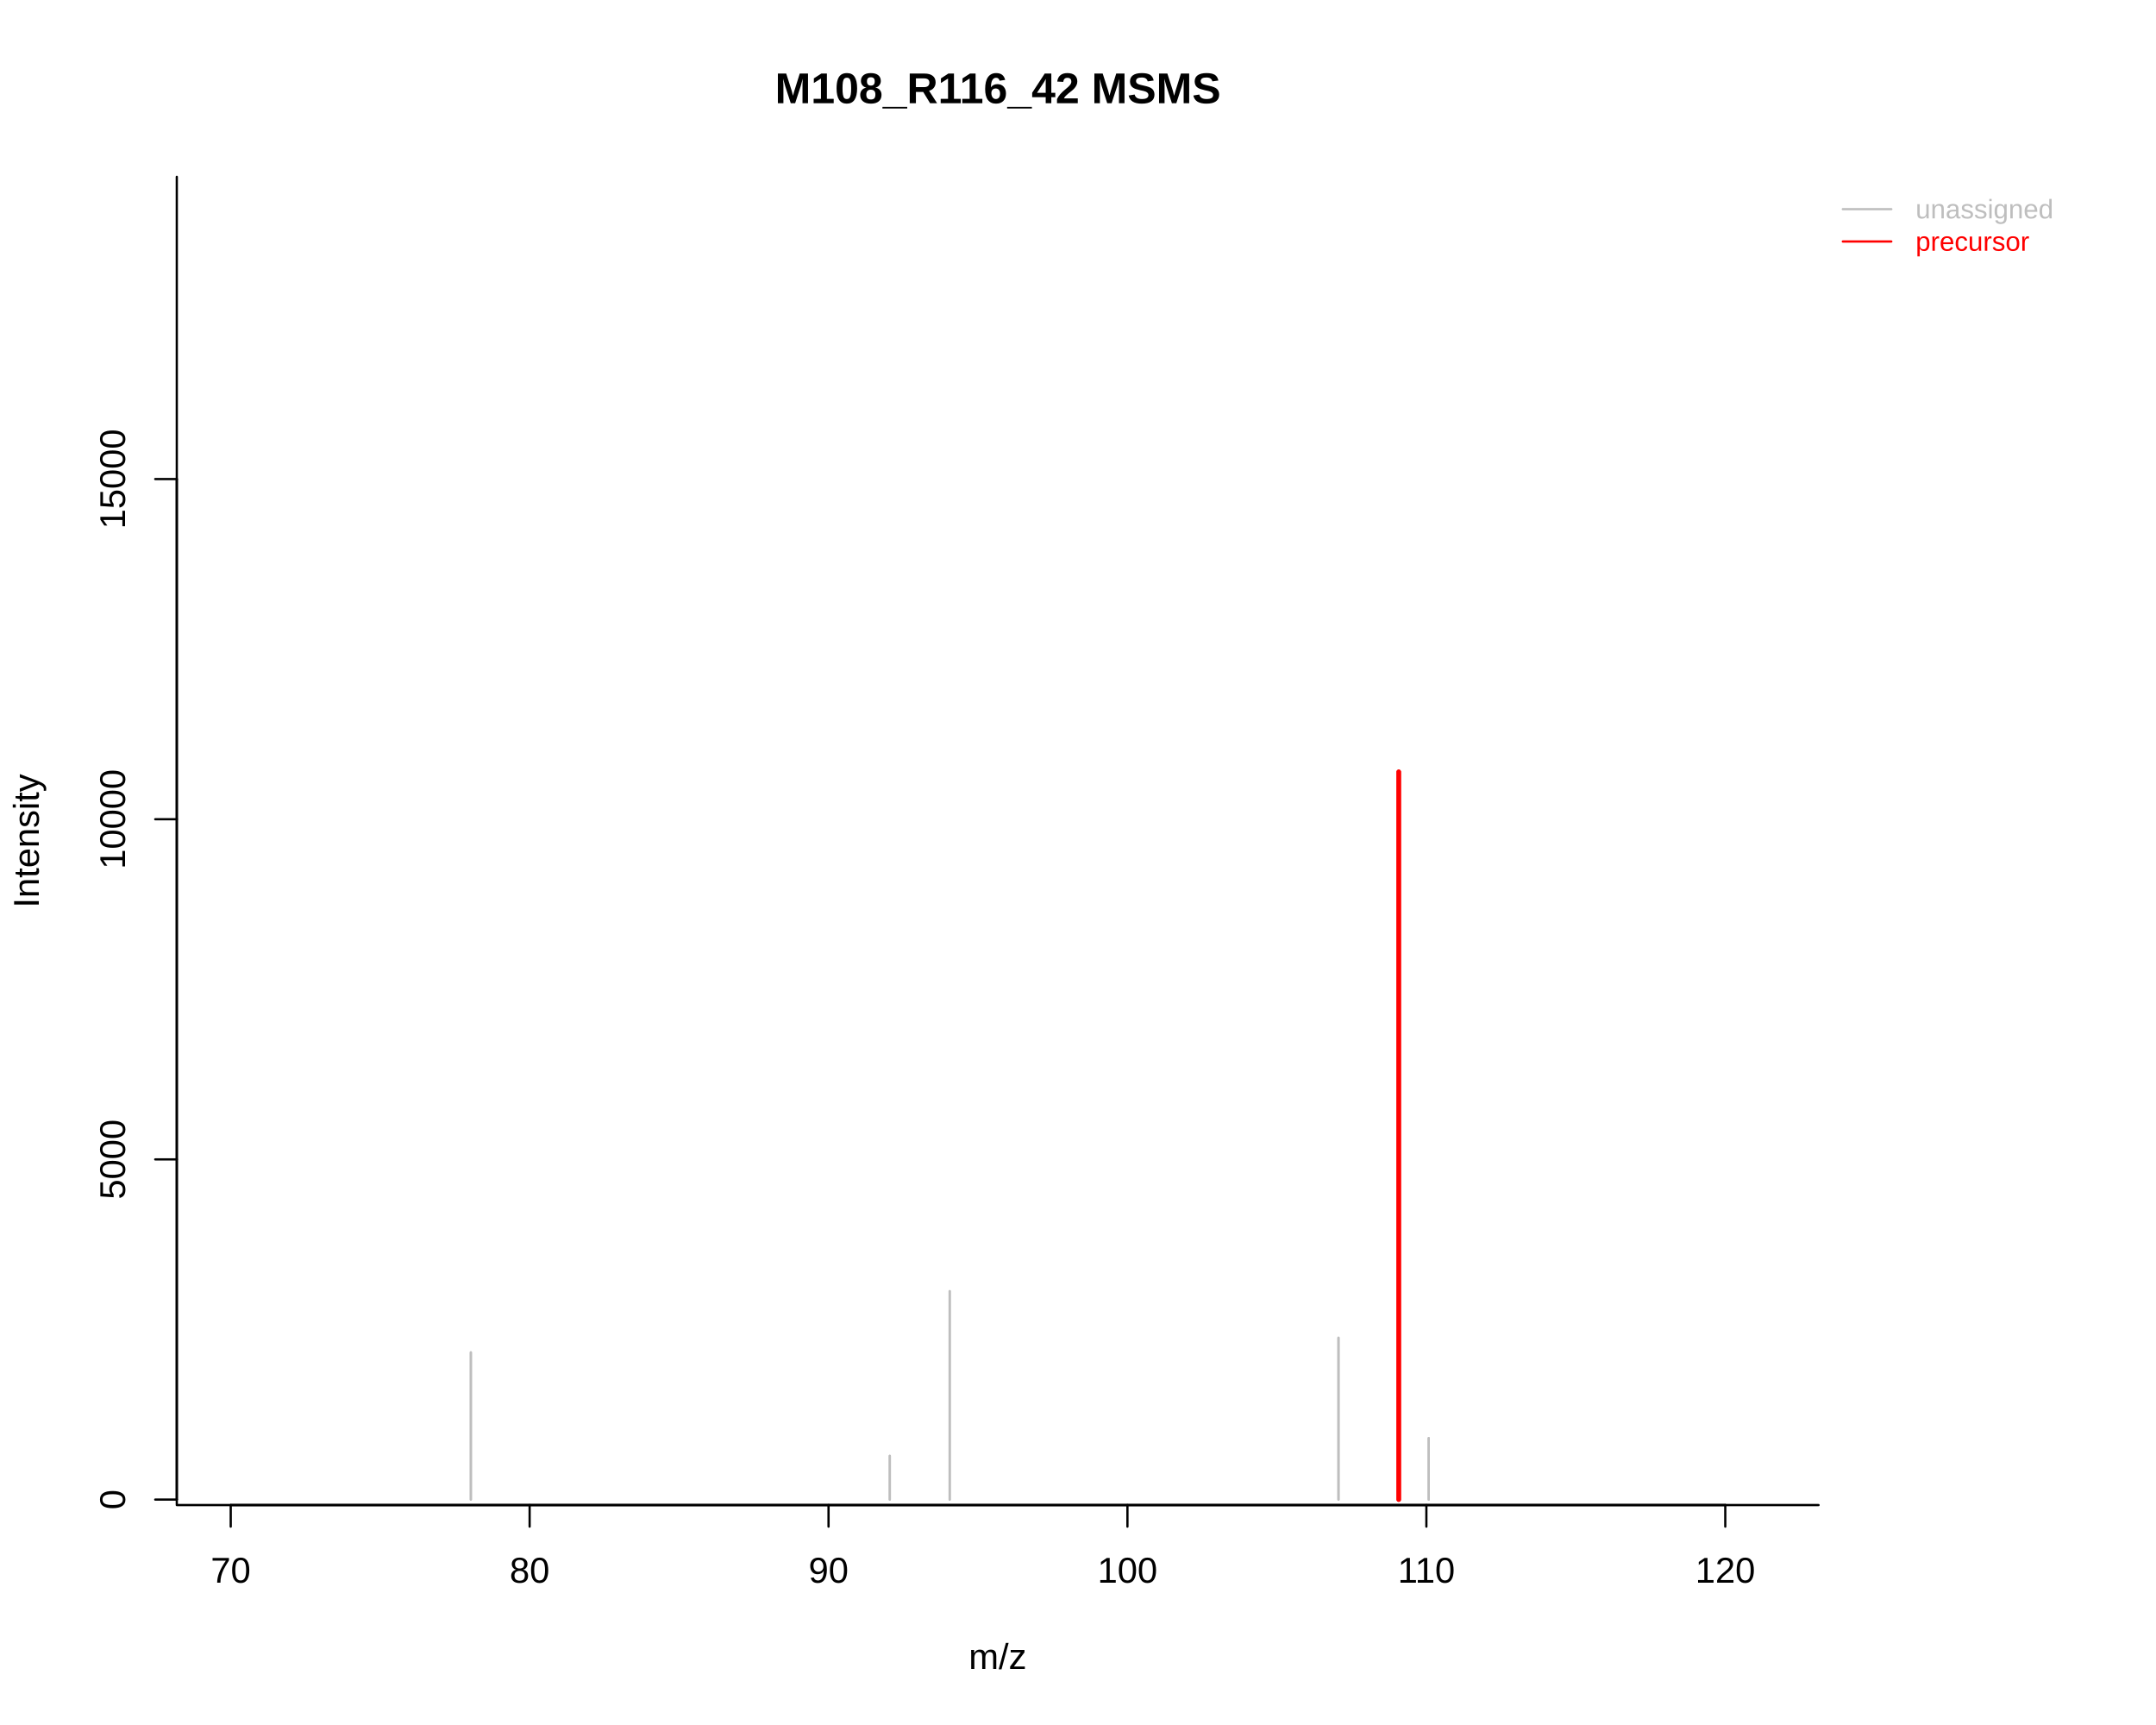
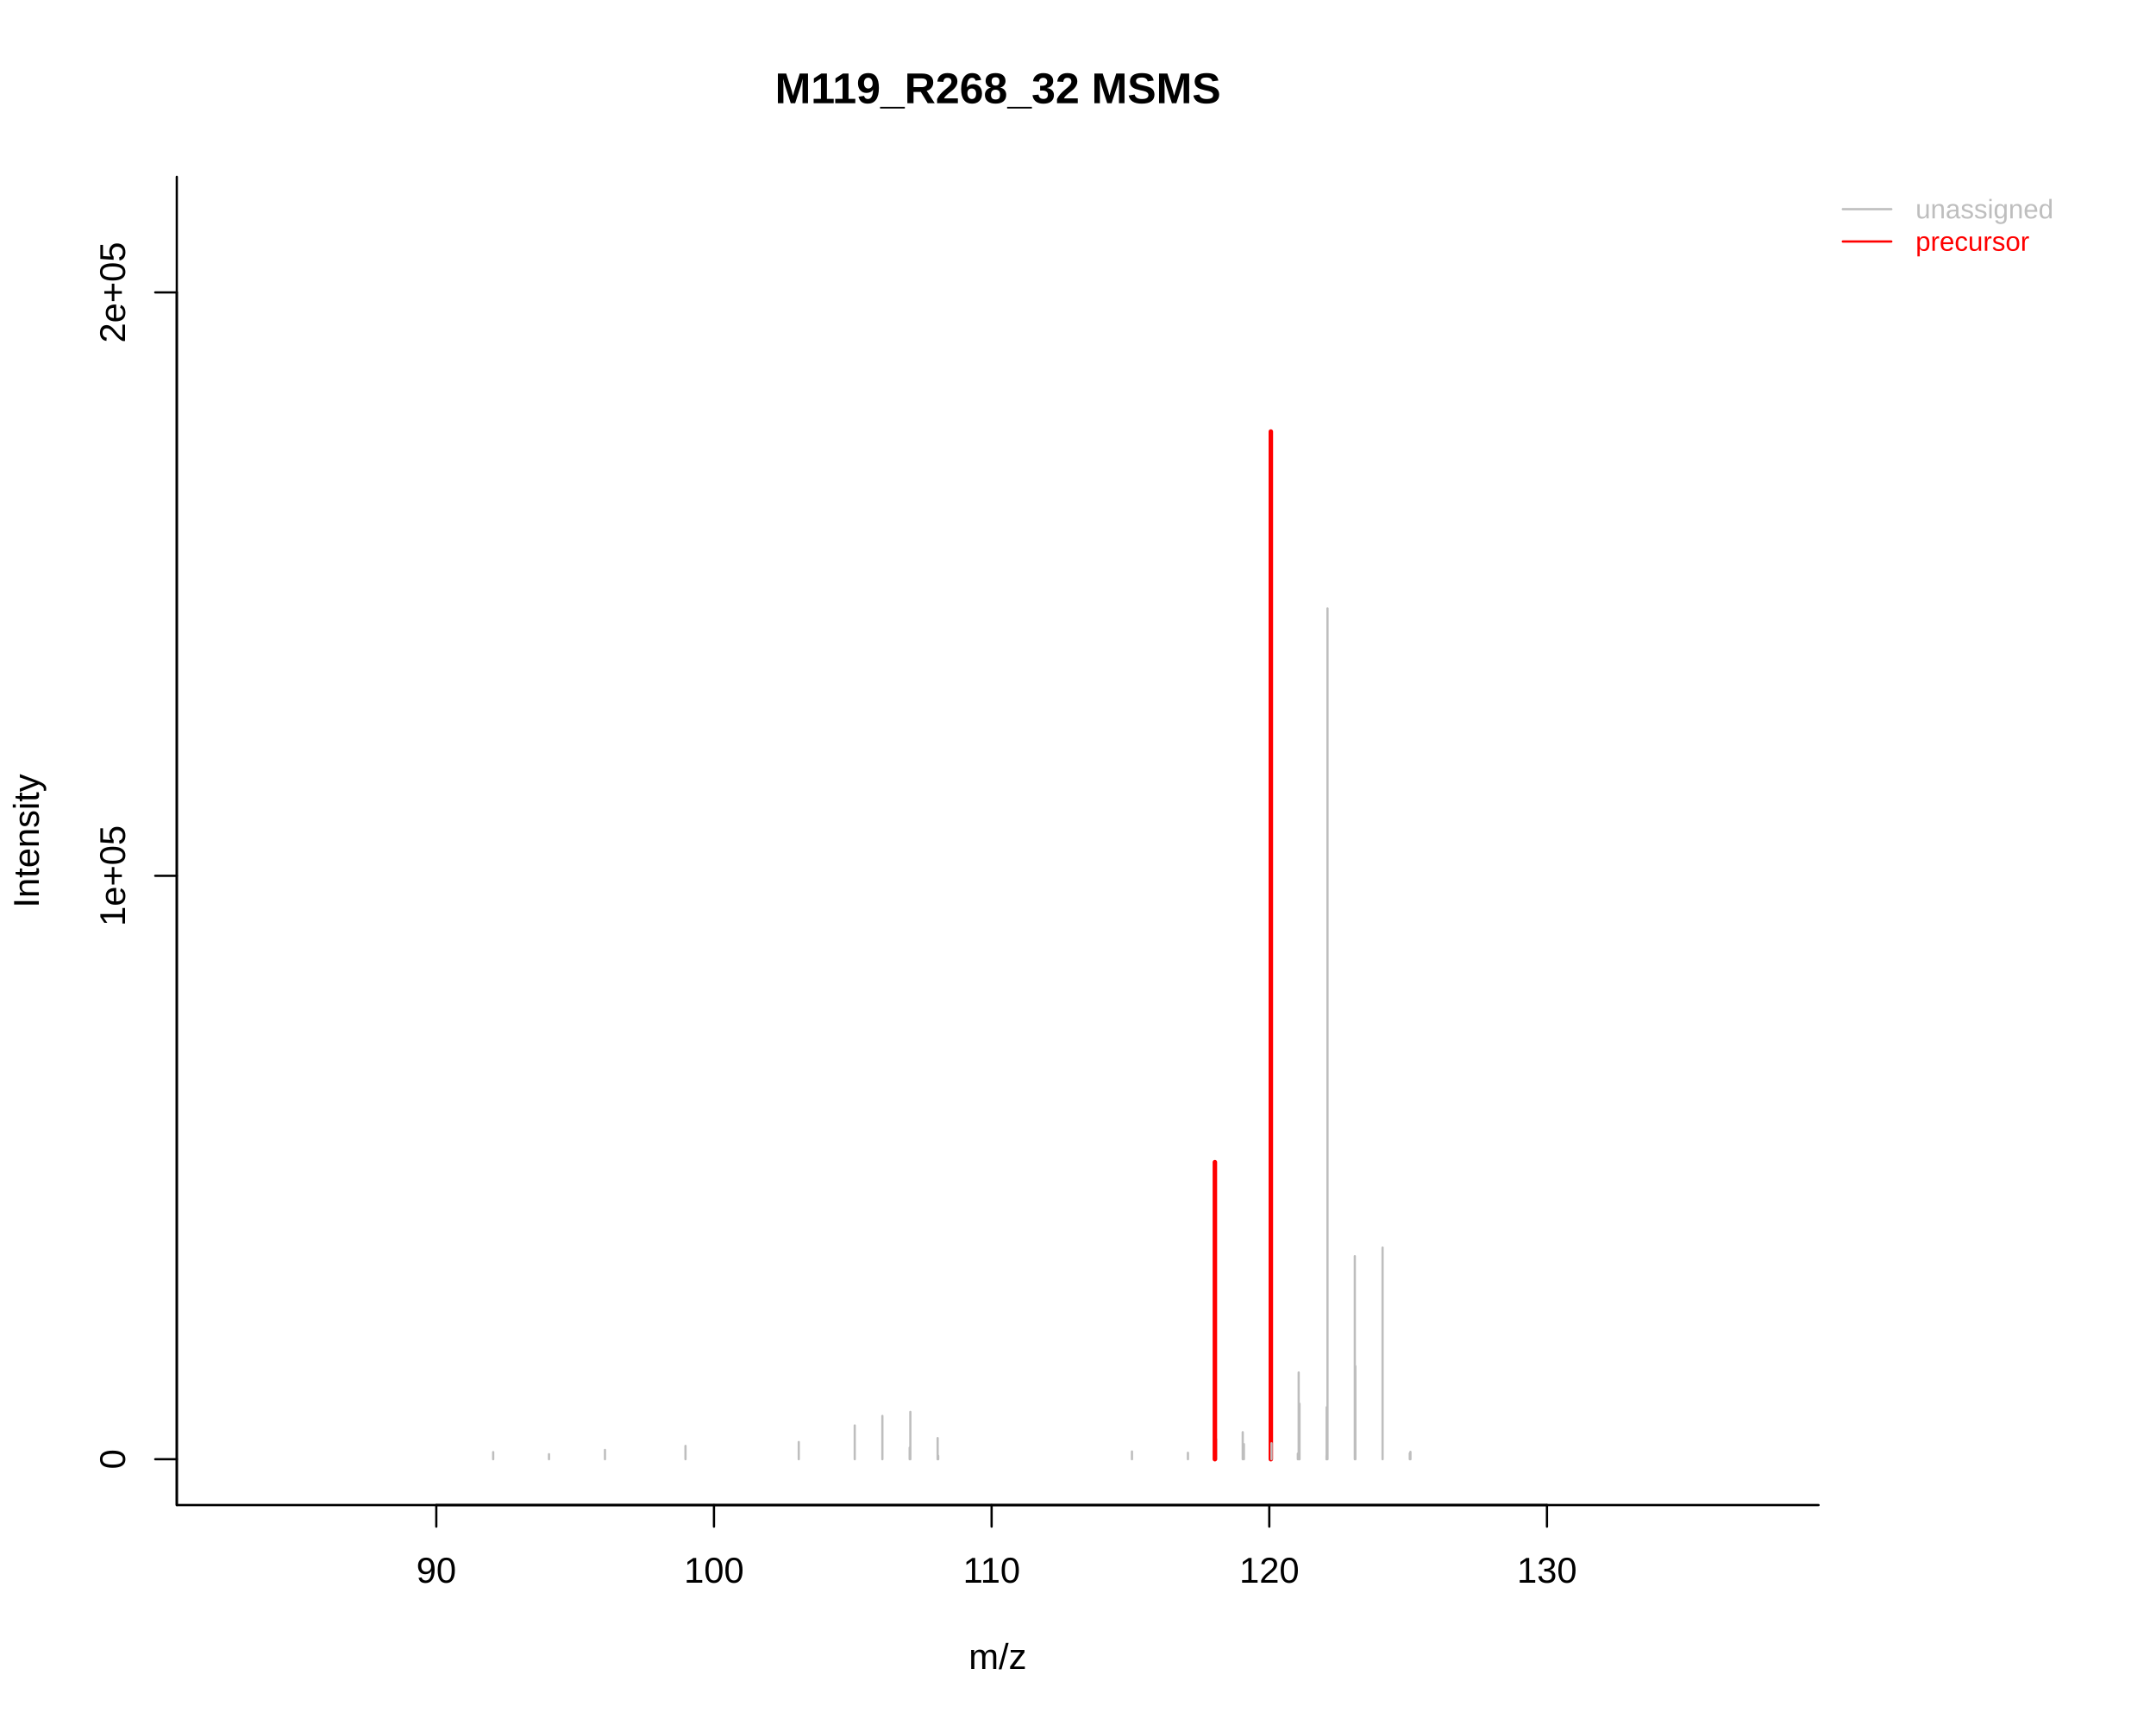
<svg xmlns="http://www.w3.org/2000/svg" viewBox="0 0 720.00 576.00">
  <defs>
    <style type="text/css">
    line, polyline, polygon, path, rect, circle {
      fill: none;
      stroke: #000000;
      stroke-linecap: round;
      stroke-linejoin: round;
      stroke-miterlimit: 10.00;
    }
  </style>
  </defs>
  <rect width="100%" height="100%" style="stroke: none; fill: #FFFFFF;" />
-   <line x1="77.05" y1="502.56" x2="576.16" y2="502.56" style="stroke-width: 0.75;" />
-   <line x1="77.05" y1="502.56" x2="77.05" y2="509.76" style="stroke-width: 0.75;" />
-   <line x1="176.87" y1="502.56" x2="176.87" y2="509.76" style="stroke-width: 0.75;" />
-   <line x1="276.69" y1="502.56" x2="276.69" y2="509.76" style="stroke-width: 0.75;" />
-   <line x1="376.51" y1="502.56" x2="376.51" y2="509.76" style="stroke-width: 0.75;" />
-   <line x1="476.34" y1="502.56" x2="476.34" y2="509.76" style="stroke-width: 0.75;" />
-   <line x1="576.16" y1="502.56" x2="576.16" y2="509.76" style="stroke-width: 0.75;" />
-   <text x="70.38" y="528.48" style="font-size: 12.00px; font-family: Liberation Sans;" textLength="13.34px" lengthAdjust="spacingAndGlyphs">70</text>
-   <text x="170.20" y="528.48" style="font-size: 12.00px; font-family: Liberation Sans;" textLength="13.34px" lengthAdjust="spacingAndGlyphs">80</text>
-   <text x="270.02" y="528.48" style="font-size: 12.00px; font-family: Liberation Sans;" textLength="13.34px" lengthAdjust="spacingAndGlyphs">90</text>
-   <text x="366.51" y="528.48" style="font-size: 12.00px; font-family: Liberation Sans;" textLength="20.02px" lengthAdjust="spacingAndGlyphs">100</text>
-   <text x="466.77" y="528.48" style="font-size: 12.00px; font-family: Liberation Sans;" textLength="19.12px" lengthAdjust="spacingAndGlyphs">110</text>
-   <text x="566.15" y="528.48" style="font-size: 12.00px; font-family: Liberation Sans;" textLength="20.02px" lengthAdjust="spacingAndGlyphs">120</text>
-   <line x1="59.04" y1="500.73" x2="59.04" y2="159.96" style="stroke-width: 0.75;" />
-   <line x1="59.04" y1="500.73" x2="51.84" y2="500.73" style="stroke-width: 0.75;" />
-   <line x1="59.04" y1="387.14" x2="51.84" y2="387.14" style="stroke-width: 0.75;" />
-   <line x1="59.04" y1="273.55" x2="51.84" y2="273.55" style="stroke-width: 0.75;" />
-   <line x1="59.04" y1="159.96" x2="51.84" y2="159.96" style="stroke-width: 0.75;" />
-   <text transform="translate(41.76,504.07) rotate(-90)" style="font-size: 12.00px; font-family: Liberation Sans;" textLength="6.67px" lengthAdjust="spacingAndGlyphs">0</text>
-   <text transform="translate(41.76,400.49) rotate(-90)" style="font-size: 12.00px; font-family: Liberation Sans;" textLength="26.69px" lengthAdjust="spacingAndGlyphs">5000</text>
-   <text transform="translate(41.76,290.23) rotate(-90)" style="font-size: 12.00px; font-family: Liberation Sans;" textLength="33.36px" lengthAdjust="spacingAndGlyphs">10000</text>
-   <text transform="translate(41.76,176.64) rotate(-90)" style="font-size: 12.00px; font-family: Liberation Sans;" textLength="33.36px" lengthAdjust="spacingAndGlyphs">15000</text>
+   <line x1="145.70" y1="502.56" x2="516.61" y2="502.56" style="stroke-width: 0.75;" />
+   <line x1="145.70" y1="502.56" x2="145.70" y2="509.76" style="stroke-width: 0.75;" />
+   <line x1="238.43" y1="502.56" x2="238.43" y2="509.76" style="stroke-width: 0.75;" />
+   <line x1="331.15" y1="502.56" x2="331.15" y2="509.76" style="stroke-width: 0.75;" />
+   <line x1="423.88" y1="502.56" x2="423.88" y2="509.76" style="stroke-width: 0.75;" />
+   <line x1="516.61" y1="502.56" x2="516.61" y2="509.76" style="stroke-width: 0.75;" />
+   <text x="139.03" y="528.48" style="font-size: 12.00px; font-family: Liberation Sans;" textLength="13.34px" lengthAdjust="spacingAndGlyphs">90</text>
+   <text x="228.42" y="528.48" style="font-size: 12.00px; font-family: Liberation Sans;" textLength="20.02px" lengthAdjust="spacingAndGlyphs">100</text>
+   <text x="321.59" y="528.48" style="font-size: 12.00px; font-family: Liberation Sans;" textLength="19.12px" lengthAdjust="spacingAndGlyphs">110</text>
+   <text x="413.88" y="528.48" style="font-size: 12.00px; font-family: Liberation Sans;" textLength="20.02px" lengthAdjust="spacingAndGlyphs">120</text>
+   <text x="506.60" y="528.48" style="font-size: 12.00px; font-family: Liberation Sans;" textLength="20.02px" lengthAdjust="spacingAndGlyphs">130</text>
  <polyline points="59.04,59.04 59.04,502.56 607.31,502.56 " style="stroke-width: 0.75;" />
  <defs>
    <clipPath id="cpMC4wMHw2MzcuNTV8NTc2LjAwfDAuMDA=">
      <rect x="0.00" y="0.00" width="637.55" height="576.00" />
    </clipPath>
  </defs>
  <g clip-path="url(#cpMC4wMHw2MzcuNTV8NTc2LjAwfDAuMDA=)">
-     <text x="258.81" y="34.47" style="font-size: 14.40px; font-weight: bold; font-family: Liberation Sans;" textLength="148.73px" lengthAdjust="spacingAndGlyphs">M108_R116_42 MSMS</text>
+     <text x="258.81" y="34.47" style="font-size: 14.40px; font-weight: bold; font-family: Liberation Sans;" textLength="148.73px" lengthAdjust="spacingAndGlyphs">M119_R268_32 MSMS</text>
  </g>
  <g clip-path="url(#cpMC4wMHw2MzcuNTV8NTc2LjAwfDAuMDA=)">
    <text x="323.51" y="557.28" style="font-size: 12.00px; font-family: Liberation Sans;" textLength="19.33px" lengthAdjust="spacingAndGlyphs">m/z</text>
  </g>
  <g clip-path="url(#cpMC4wMHw2MzcuNTV8NTc2LjAwfDAuMDA=)">
    <text transform="translate(12.96,303.14) rotate(-90)" style="font-size: 12.00px; font-family: Liberation Sans;" textLength="44.67px" lengthAdjust="spacingAndGlyphs">Intensity</text>
  </g>
  <defs>
    <clipPath id="cpNTkuMDR8NjA3LjMxfDUwMi41Nnw1OS4wNA==">
      <rect x="59.04" y="59.04" width="548.27" height="443.52" />
    </clipPath>
  </defs>
-   <line x1="157.24" y1="500.73" x2="157.24" y2="451.57" style="stroke-width: 0.75; stroke: #BEBEBE;" clip-path="url(#cpNTkuMDR8NjA3LjMxfDUwMi41Nnw1OS4wNA==)" />
-   <line x1="297.15" y1="500.73" x2="297.15" y2="486.13" style="stroke-width: 0.75; stroke: #BEBEBE;" clip-path="url(#cpNTkuMDR8NjA3LjMxfDUwMi41Nnw1OS4wNA==)" />
-   <line x1="317.15" y1="500.73" x2="317.15" y2="431.14" style="stroke-width: 0.75; stroke: #BEBEBE;" clip-path="url(#cpNTkuMDR8NjA3LjMxfDUwMi41Nnw1OS4wNA==)" />
-   <line x1="446.99" y1="500.73" x2="446.99" y2="446.69" style="stroke-width: 0.75; stroke: #BEBEBE;" clip-path="url(#cpNTkuMDR8NjA3LjMxfDUwMi41Nnw1OS4wNA==)" />
-   <line x1="467.11" y1="500.73" x2="467.11" y2="257.72" style="stroke-width: 1.50; stroke: #FF0000;" clip-path="url(#cpNTkuMDR8NjA3LjMxfDUwMi41Nnw1OS4wNA==)" />
-   <line x1="477.12" y1="500.73" x2="477.12" y2="480.20" style="stroke-width: 0.75; stroke: #BEBEBE;" clip-path="url(#cpNTkuMDR8NjA3LjMxfDUwMi41Nnw1OS4wNA==)" />
-   <line x1="157.24" y1="500.73" x2="157.24" y2="451.57" style="stroke-width: 0.75; stroke: #BEBEBE;" clip-path="url(#cpNTkuMDR8NjA3LjMxfDUwMi41Nnw1OS4wNA==)" />
-   <line x1="297.15" y1="500.73" x2="297.15" y2="486.13" style="stroke-width: 0.75; stroke: #BEBEBE;" clip-path="url(#cpNTkuMDR8NjA3LjMxfDUwMi41Nnw1OS4wNA==)" />
-   <line x1="317.15" y1="500.73" x2="317.15" y2="431.14" style="stroke-width: 0.75; stroke: #BEBEBE;" clip-path="url(#cpNTkuMDR8NjA3LjMxfDUwMi41Nnw1OS4wNA==)" />
-   <line x1="446.99" y1="500.73" x2="446.99" y2="446.69" style="stroke-width: 0.75; stroke: #BEBEBE;" clip-path="url(#cpNTkuMDR8NjA3LjMxfDUwMi41Nnw1OS4wNA==)" />
-   <line x1="467.11" y1="500.73" x2="467.11" y2="257.72" style="stroke-width: 1.50; stroke: #FF0000;" clip-path="url(#cpNTkuMDR8NjA3LjMxfDUwMi41Nnw1OS4wNA==)" />
-   <line x1="477.12" y1="500.73" x2="477.12" y2="480.20" style="stroke-width: 0.75; stroke: #BEBEBE;" clip-path="url(#cpNTkuMDR8NjA3LjMxfDUwMi41Nnw1OS4wNA==)" />
+   <line x1="164.70" y1="487.25" x2="164.70" y2="484.88" style="stroke-width: 0.75; stroke: #BEBEBE;" clip-path="url(#cpNTkuMDR8NjA3LjMxfDUwMi41Nnw1OS4wNA==)" />
+   <line x1="202.03" y1="487.25" x2="202.03" y2="484.15" style="stroke-width: 0.75; stroke: #BEBEBE;" clip-path="url(#cpNTkuMDR8NjA3LjMxfDUwMi41Nnw1OS4wNA==)" />
+   <line x1="228.92" y1="487.25" x2="228.92" y2="482.81" style="stroke-width: 0.75; stroke: #BEBEBE;" clip-path="url(#cpNTkuMDR8NjA3LjMxfDUwMi41Nnw1OS4wNA==)" />
+   <line x1="266.75" y1="487.25" x2="266.75" y2="481.51" style="stroke-width: 0.75; stroke: #BEBEBE;" clip-path="url(#cpNTkuMDR8NjA3LjMxfDUwMi41Nnw1OS4wNA==)" />
+   <line x1="285.44" y1="487.25" x2="285.44" y2="475.98" style="stroke-width: 0.75; stroke: #BEBEBE;" clip-path="url(#cpNTkuMDR8NjA3LjMxfDUwMi41Nnw1OS4wNA==)" />
+   <line x1="294.67" y1="487.25" x2="294.67" y2="472.79" style="stroke-width: 0.75; stroke: #BEBEBE;" clip-path="url(#cpNTkuMDR8NjA3LjMxfDUwMi41Nnw1OS4wNA==)" />
+   <line x1="303.79" y1="487.25" x2="303.79" y2="483.38" style="stroke-width: 0.75; stroke: #BEBEBE;" clip-path="url(#cpNTkuMDR8NjA3LjMxfDUwMi41Nnw1OS4wNA==)" />
+   <line x1="304.01" y1="487.25" x2="304.01" y2="471.45" style="stroke-width: 0.75; stroke: #BEBEBE;" clip-path="url(#cpNTkuMDR8NjA3LjMxfDUwMi41Nnw1OS4wNA==)" />
+   <line x1="313.13" y1="487.25" x2="313.13" y2="480.19" style="stroke-width: 0.75; stroke: #BEBEBE;" clip-path="url(#cpNTkuMDR8NjA3LjMxfDUwMi41Nnw1OS4wNA==)" />
+   <line x1="313.31" y1="487.25" x2="313.31" y2="486.13" style="stroke-width: 0.75; stroke: #BEBEBE;" clip-path="url(#cpNTkuMDR8NjA3LjMxfDUwMi41Nnw1OS4wNA==)" />
+   <line x1="378.02" y1="487.25" x2="378.02" y2="484.67" style="stroke-width: 0.75; stroke: #BEBEBE;" clip-path="url(#cpNTkuMDR8NjA3LjMxfDUwMi41Nnw1OS4wNA==)" />
+   <line x1="396.71" y1="487.25" x2="396.71" y2="485.10" style="stroke-width: 0.75; stroke: #BEBEBE;" clip-path="url(#cpNTkuMDR8NjA3LjMxfDUwMi41Nnw1OS4wNA==)" />
+   <line x1="406.14" y1="487.25" x2="406.14" y2="480.60" style="stroke-width: 0.75; stroke: #BEBEBE;" clip-path="url(#cpNTkuMDR8NjA3LjMxfDUwMi41Nnw1OS4wNA==)" />
+   <line x1="415.40" y1="487.25" x2="415.40" y2="482.21" style="stroke-width: 0.75; stroke: #BEBEBE;" clip-path="url(#cpNTkuMDR8NjA3LjMxfDUwMi41Nnw1OS4wNA==)" />
+   <line x1="424.40" y1="487.25" x2="424.40" y2="144.10" style="stroke-width: 1.50; stroke: #FF0000;" clip-path="url(#cpNTkuMDR8NjA3LjMxfDUwMi41Nnw1OS4wNA==)" />
+   <line x1="424.63" y1="487.25" x2="424.63" y2="481.92" style="stroke-width: 0.75; stroke: #BEBEBE;" clip-path="url(#cpNTkuMDR8NjA3LjMxfDUwMi41Nnw1OS4wNA==)" />
+   <line x1="433.70" y1="487.25" x2="433.70" y2="458.29" style="stroke-width: 0.75; stroke: #BEBEBE;" clip-path="url(#cpNTkuMDR8NjA3LjMxfDUwMi41Nnw1OS4wNA==)" />
+   <line x1="433.97" y1="487.25" x2="433.97" y2="468.74" style="stroke-width: 0.75; stroke: #BEBEBE;" clip-path="url(#cpNTkuMDR8NjA3LjMxfDUwMi41Nnw1OS4wNA==)" />
+   <line x1="443.00" y1="487.25" x2="443.00" y2="486.08" style="stroke-width: 0.75; stroke: #BEBEBE;" clip-path="url(#cpNTkuMDR8NjA3LjMxfDUwMi41Nnw1OS4wNA==)" />
+   <line x1="443.32" y1="487.25" x2="443.32" y2="203.17" style="stroke-width: 0.75; stroke: #BEBEBE;" clip-path="url(#cpNTkuMDR8NjA3LjMxfDUwMi41Nnw1OS4wNA==)" />
+   <line x1="452.44" y1="487.25" x2="452.44" y2="419.43" style="stroke-width: 0.75; stroke: #BEBEBE;" clip-path="url(#cpNTkuMDR8NjA3LjMxfDUwMi41Nnw1OS4wNA==)" />
+   <line x1="452.62" y1="487.25" x2="452.62" y2="456.22" style="stroke-width: 0.75; stroke: #BEBEBE;" clip-path="url(#cpNTkuMDR8NjA3LjMxfDUwMi41Nnw1OS4wNA==)" />
+   <line x1="461.72" y1="487.25" x2="461.72" y2="416.59" style="stroke-width: 0.75; stroke: #BEBEBE;" clip-path="url(#cpNTkuMDR8NjA3LjMxfDUwMi41Nnw1OS4wNA==)" />
+   <line x1="470.80" y1="487.25" x2="470.80" y2="485.26" style="stroke-width: 0.75; stroke: #BEBEBE;" clip-path="url(#cpNTkuMDR8NjA3LjMxfDUwMi41Nnw1OS4wNA==)" />
+   <line x1="471.02" y1="487.25" x2="471.02" y2="484.80" style="stroke-width: 0.75; stroke: #BEBEBE;" clip-path="url(#cpNTkuMDR8NjA3LjMxfDUwMi41Nnw1OS4wNA==)" />
+   <line x1="183.34" y1="487.25" x2="183.34" y2="485.57" style="stroke-width: 0.75; stroke: #BEBEBE;" clip-path="url(#cpNTkuMDR8NjA3LjMxfDUwMi41Nnw1OS4wNA==)" />
+   <line x1="405.71" y1="487.25" x2="405.71" y2="388.06" style="stroke-width: 1.50; stroke: #FF0000;" clip-path="url(#cpNTkuMDR8NjA3LjMxfDUwMi41Nnw1OS4wNA==)" />
+   <line x1="415.01" y1="487.25" x2="415.01" y2="478.23" style="stroke-width: 0.75; stroke: #BEBEBE;" clip-path="url(#cpNTkuMDR8NjA3LjMxfDUwMi41Nnw1OS4wNA==)" />
+   <line x1="433.42" y1="487.25" x2="433.42" y2="485.40" style="stroke-width: 0.75; stroke: #BEBEBE;" clip-path="url(#cpNTkuMDR8NjA3LjMxfDUwMi41Nnw1OS4wNA==)" />
+   <line x1="433.76" y1="487.25" x2="433.76" y2="485.57" style="stroke-width: 0.75; stroke: #BEBEBE;" clip-path="url(#cpNTkuMDR8NjA3LjMxfDUwMi41Nnw1OS4wNA==)" />
+   <line x1="443.04" y1="487.25" x2="443.04" y2="469.89" style="stroke-width: 0.75; stroke: #BEBEBE;" clip-path="url(#cpNTkuMDR8NjA3LjMxfDUwMi41Nnw1OS4wNA==)" />
  <defs>
    <clipPath id="cpMC4wMHw3MjAuMDB8NTc2LjAwfDAuMDA=">
      <rect x="0.00" y="0.00" width="720.00" height="576.00" />
    </clipPath>
  </defs>
+   <line x1="59.04" y1="502.56" x2="59.04" y2="97.64" style="stroke-width: 0.75;" clip-path="url(#cpMC4wMHw3MjAuMDB8NTc2LjAwfDAuMDA=)" />
+   <line x1="59.04" y1="487.25" x2="51.84" y2="487.25" style="stroke-width: 0.75;" clip-path="url(#cpMC4wMHw3MjAuMDB8NTc2LjAwfDAuMDA=)" />
+   <line x1="59.04" y1="292.44" x2="51.84" y2="292.44" style="stroke-width: 0.75;" clip-path="url(#cpMC4wMHw3MjAuMDB8NTc2LjAwfDAuMDA=)" />
+   <line x1="59.04" y1="97.64" x2="51.84" y2="97.64" style="stroke-width: 0.75;" clip-path="url(#cpMC4wMHw3MjAuMDB8NTc2LjAwfDAuMDA=)" />
+   <g clip-path="url(#cpMC4wMHw3MjAuMDB8NTc2LjAwfDAuMDA=)">
+     <text transform="translate(41.76,490.58) rotate(-90)" style="font-size: 12.00px; font-family: Liberation Sans;" textLength="6.67px" lengthAdjust="spacingAndGlyphs">0</text>
+   </g>
+   <g clip-path="url(#cpMC4wMHw3MjAuMDB8NTc2LjAwfDAuMDA=)">
+     <text transform="translate(41.76,309.29) rotate(-90)" style="font-size: 12.00px; font-family: Liberation Sans;" textLength="33.70px" lengthAdjust="spacingAndGlyphs">1e+05</text>
+   </g>
+   <g clip-path="url(#cpMC4wMHw3MjAuMDB8NTc2LjAwfDAuMDA=)">
+     <text transform="translate(41.76,114.49) rotate(-90)" style="font-size: 12.00px; font-family: Liberation Sans;" textLength="33.70px" lengthAdjust="spacingAndGlyphs">2e+05</text>
+   </g>
  <line x1="615.41" y1="69.84" x2="631.61" y2="69.84" style="stroke-width: 0.75; stroke: #BEBEBE;" clip-path="url(#cpMC4wMHw3MjAuMDB8NTc2LjAwfDAuMDA=)" />
  <line x1="615.41" y1="80.64" x2="631.61" y2="80.64" style="stroke-width: 0.75; stroke: #FF0000;" clip-path="url(#cpMC4wMHw3MjAuMDB8NTc2LjAwfDAuMDA=)" />
  <g clip-path="url(#cpMC4wMHw3MjAuMDB8NTc2LjAwfDAuMDA=)">
    <text x="639.71" y="72.93" style="font-size: 9.00px; fill: #BEBEBE; font-family: Liberation Sans;" textLength="46.00px" lengthAdjust="spacingAndGlyphs">unassigned</text>
  </g>
  <g clip-path="url(#cpMC4wMHw3MjAuMDB8NTc2LjAwfDAuMDA=)">
    <text x="639.71" y="83.73" style="font-size: 9.00px; fill: #FF0000; font-family: Liberation Sans;" textLength="38.00px" lengthAdjust="spacingAndGlyphs">precursor</text>
  </g>
</svg>
